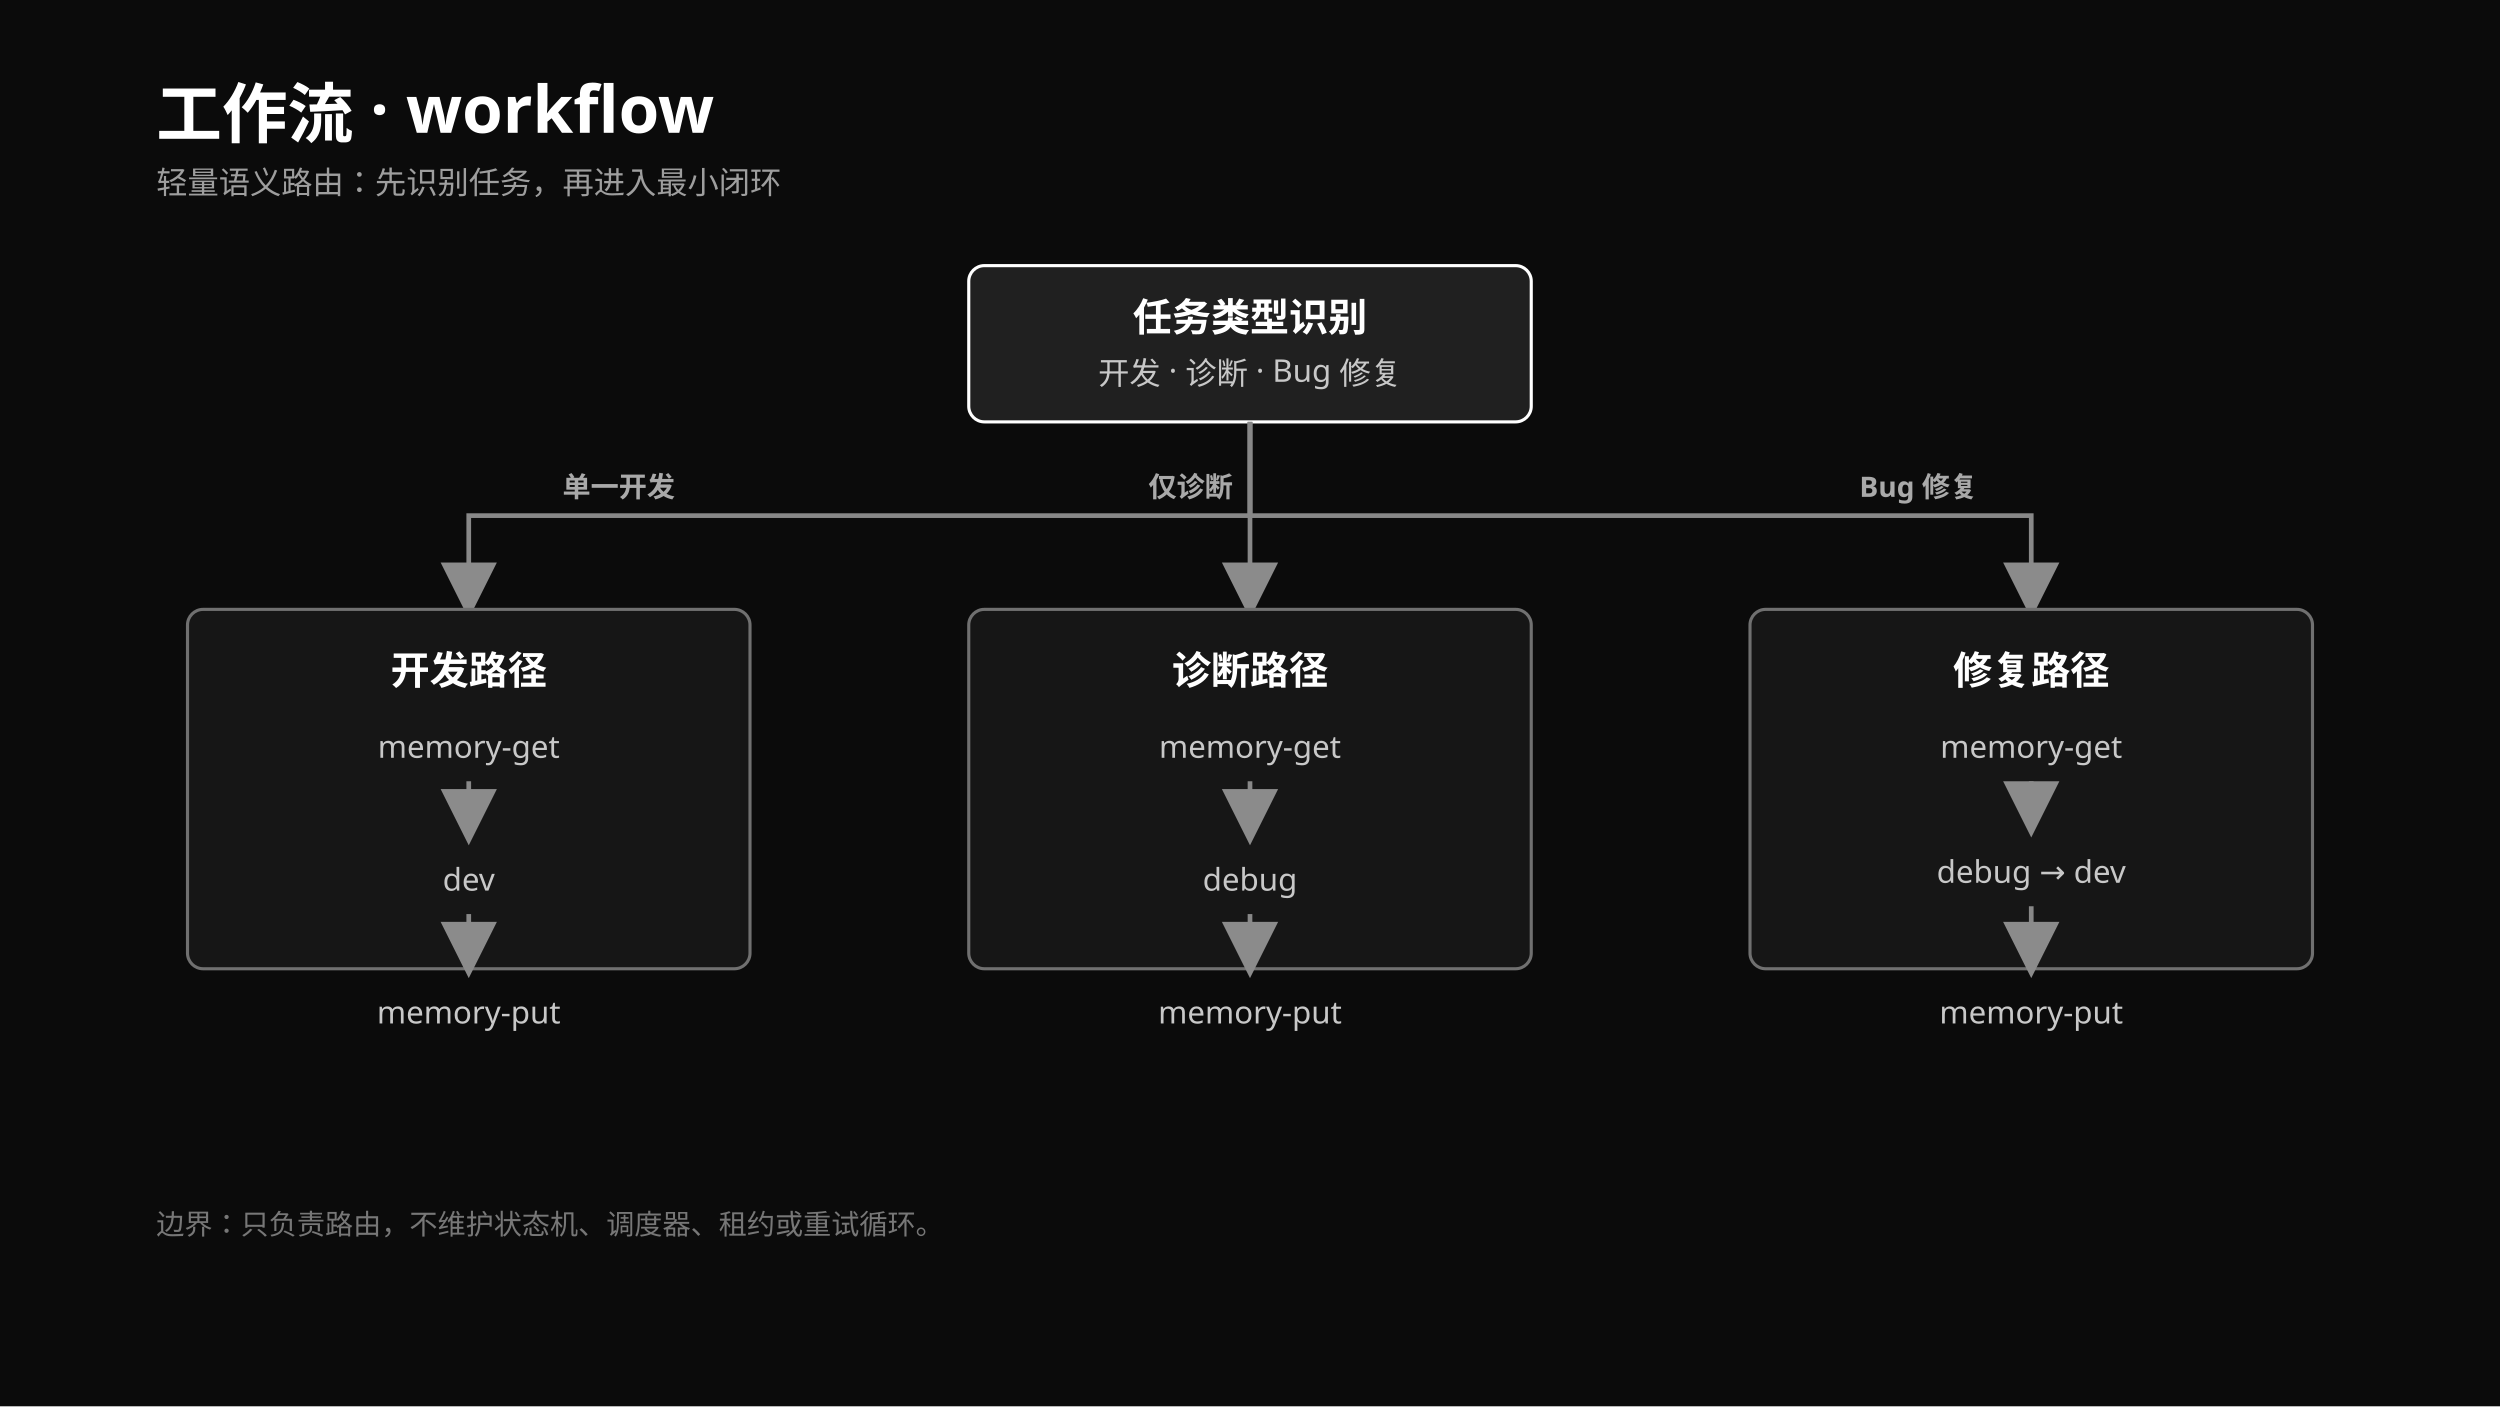
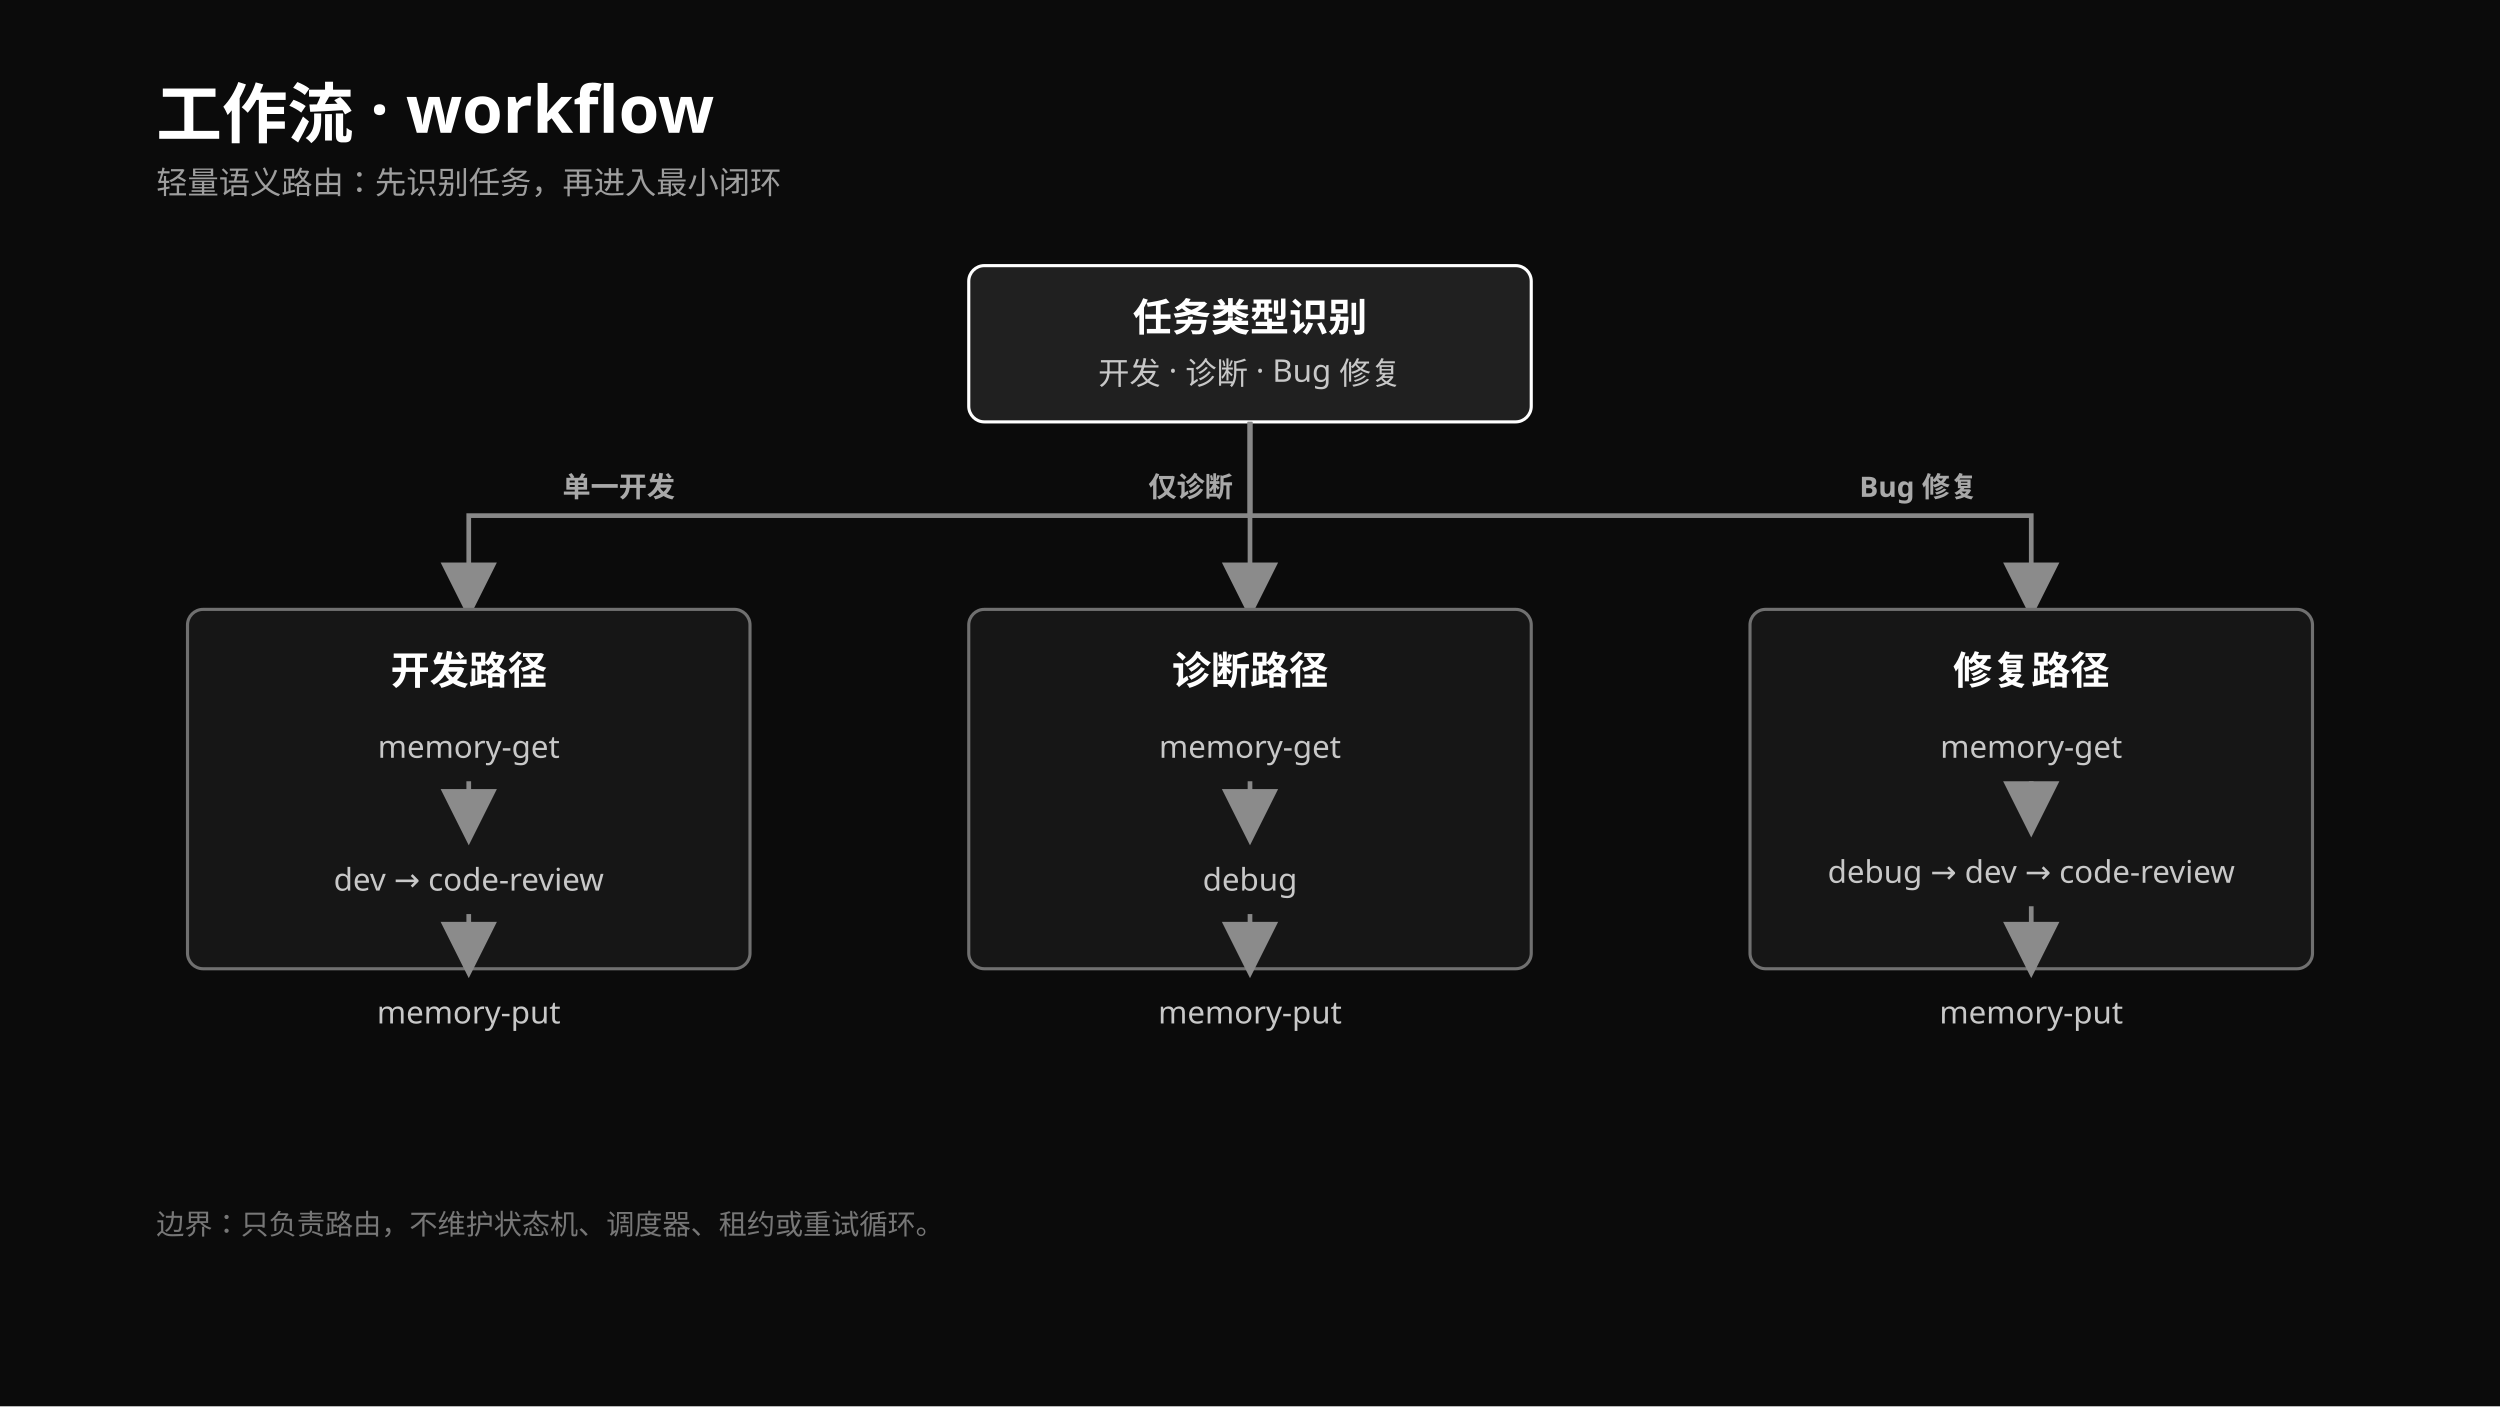
<svg xmlns="http://www.w3.org/2000/svg" width="1600" height="900" viewBox="0 0 1600 900" role="img" aria-labelledby="title desc">
  <defs>
    <marker id="arrow" markerWidth="12" markerHeight="12" refX="10" refY="6" orient="auto">
      <path d="M0,0 L12,6 L0,12 Z" fill="#8b8b8b" />
    </marker>
    <style>
      .bg{fill:#0b0b0b}.title{fill:#fff;font:700 42px "Segoe UI","Microsoft YaHei",sans-serif}.subtitle{fill:#9e9e9e;font:400 20px "Segoe UI","Microsoft YaHei",sans-serif}.node{fill:#161616;stroke:#707070;stroke-width:2}.node-strong{fill:#202020;stroke:#fff;stroke-width:2}.node-title{fill:#fff;font:700 25px "Segoe UI","Microsoft YaHei",sans-serif}.node-body{fill:#c8c8c8;font:400 20px "Segoe UI","Microsoft YaHei",sans-serif}.line{fill:none;stroke:#888;stroke-width:3;marker-end:url(#arrow)}.label{fill:#a9a9a9;font:600 18px "Segoe UI","Microsoft YaHei",sans-serif}.note{fill:#777;font:400 18px "Segoe UI","Microsoft YaHei",sans-serif}
    </style>
  </defs>
  <rect class="bg" width="1600" height="900" />
  <text class="title" x="100" y="88">工作流 · workflow</text>
  <text class="subtitle" x="100" y="124">轻量语义路由：先识别任务，再进入最小闭环</text>
  <rect class="node-strong" x="620" y="170" width="360" height="100" rx="10" />
  <text class="node-title" x="800" y="212" text-anchor="middle">任务类型识别</text>
  <text class="node-body" x="800" y="246" text-anchor="middle">开发 · 诊断 · Bug 修复</text>
  <path class="line" d="M800 270 V330 H300 V390" />
  <path class="line" d="M800 270 V330 H800 V390" />
  <path class="line" d="M800 270 V330 H1300 V390" />
  <text class="label" x="360" y="318">单一开发</text>
  <text class="label" x="735" y="318">仅诊断</text>
  <text class="label" x="1190" y="318">Bug 修复</text>
  <rect class="node" x="120" y="390" width="360" height="230" rx="10" />
  <text class="node-title" x="300" y="438" text-anchor="middle">开发路径</text>
  <text class="node-body" x="300" y="485" text-anchor="middle">memory-get</text>
  <path class="line" d="M300 500 V535" />
-   <text class="node-body" x="300" y="570" text-anchor="middle">dev</text>
+   <text class="node-body" x="300" y="570" text-anchor="middle">dev → code-review</text>
  <path class="line" d="M300 585 V620" />
  <text class="node-body" x="300" y="655" text-anchor="middle">memory-put</text>
  <rect class="node" x="620" y="390" width="360" height="230" rx="10" />
  <text class="node-title" x="800" y="438" text-anchor="middle">诊断路径</text>
  <text class="node-body" x="800" y="485" text-anchor="middle">memory-get</text>
  <path class="line" d="M800 500 V535" />
  <text class="node-body" x="800" y="570" text-anchor="middle">debug</text>
  <path class="line" d="M800 585 V620" />
  <text class="node-body" x="800" y="655" text-anchor="middle">memory-put</text>
  <rect class="node" x="1120" y="390" width="360" height="230" rx="10" />
  <text class="node-title" x="1300" y="438" text-anchor="middle">修复路径</text>
  <text class="node-body" x="1300" y="485" text-anchor="middle">memory-get</text>
  <path class="line" d="M1300 500 V530" />
-   <text class="node-body" x="1300" y="565" text-anchor="middle">debug → dev</text>
+   <text class="node-body" x="1300" y="565" text-anchor="middle">debug → dev → code-review</text>
  <path class="line" d="M1300 580 V620" />
  <text class="node-body" x="1300" y="655" text-anchor="middle">memory-put</text>
  <text class="note" x="100" y="790">边界：只负责路由，不维护状态机、调度器、租约或重试循环。</text>
</svg>
